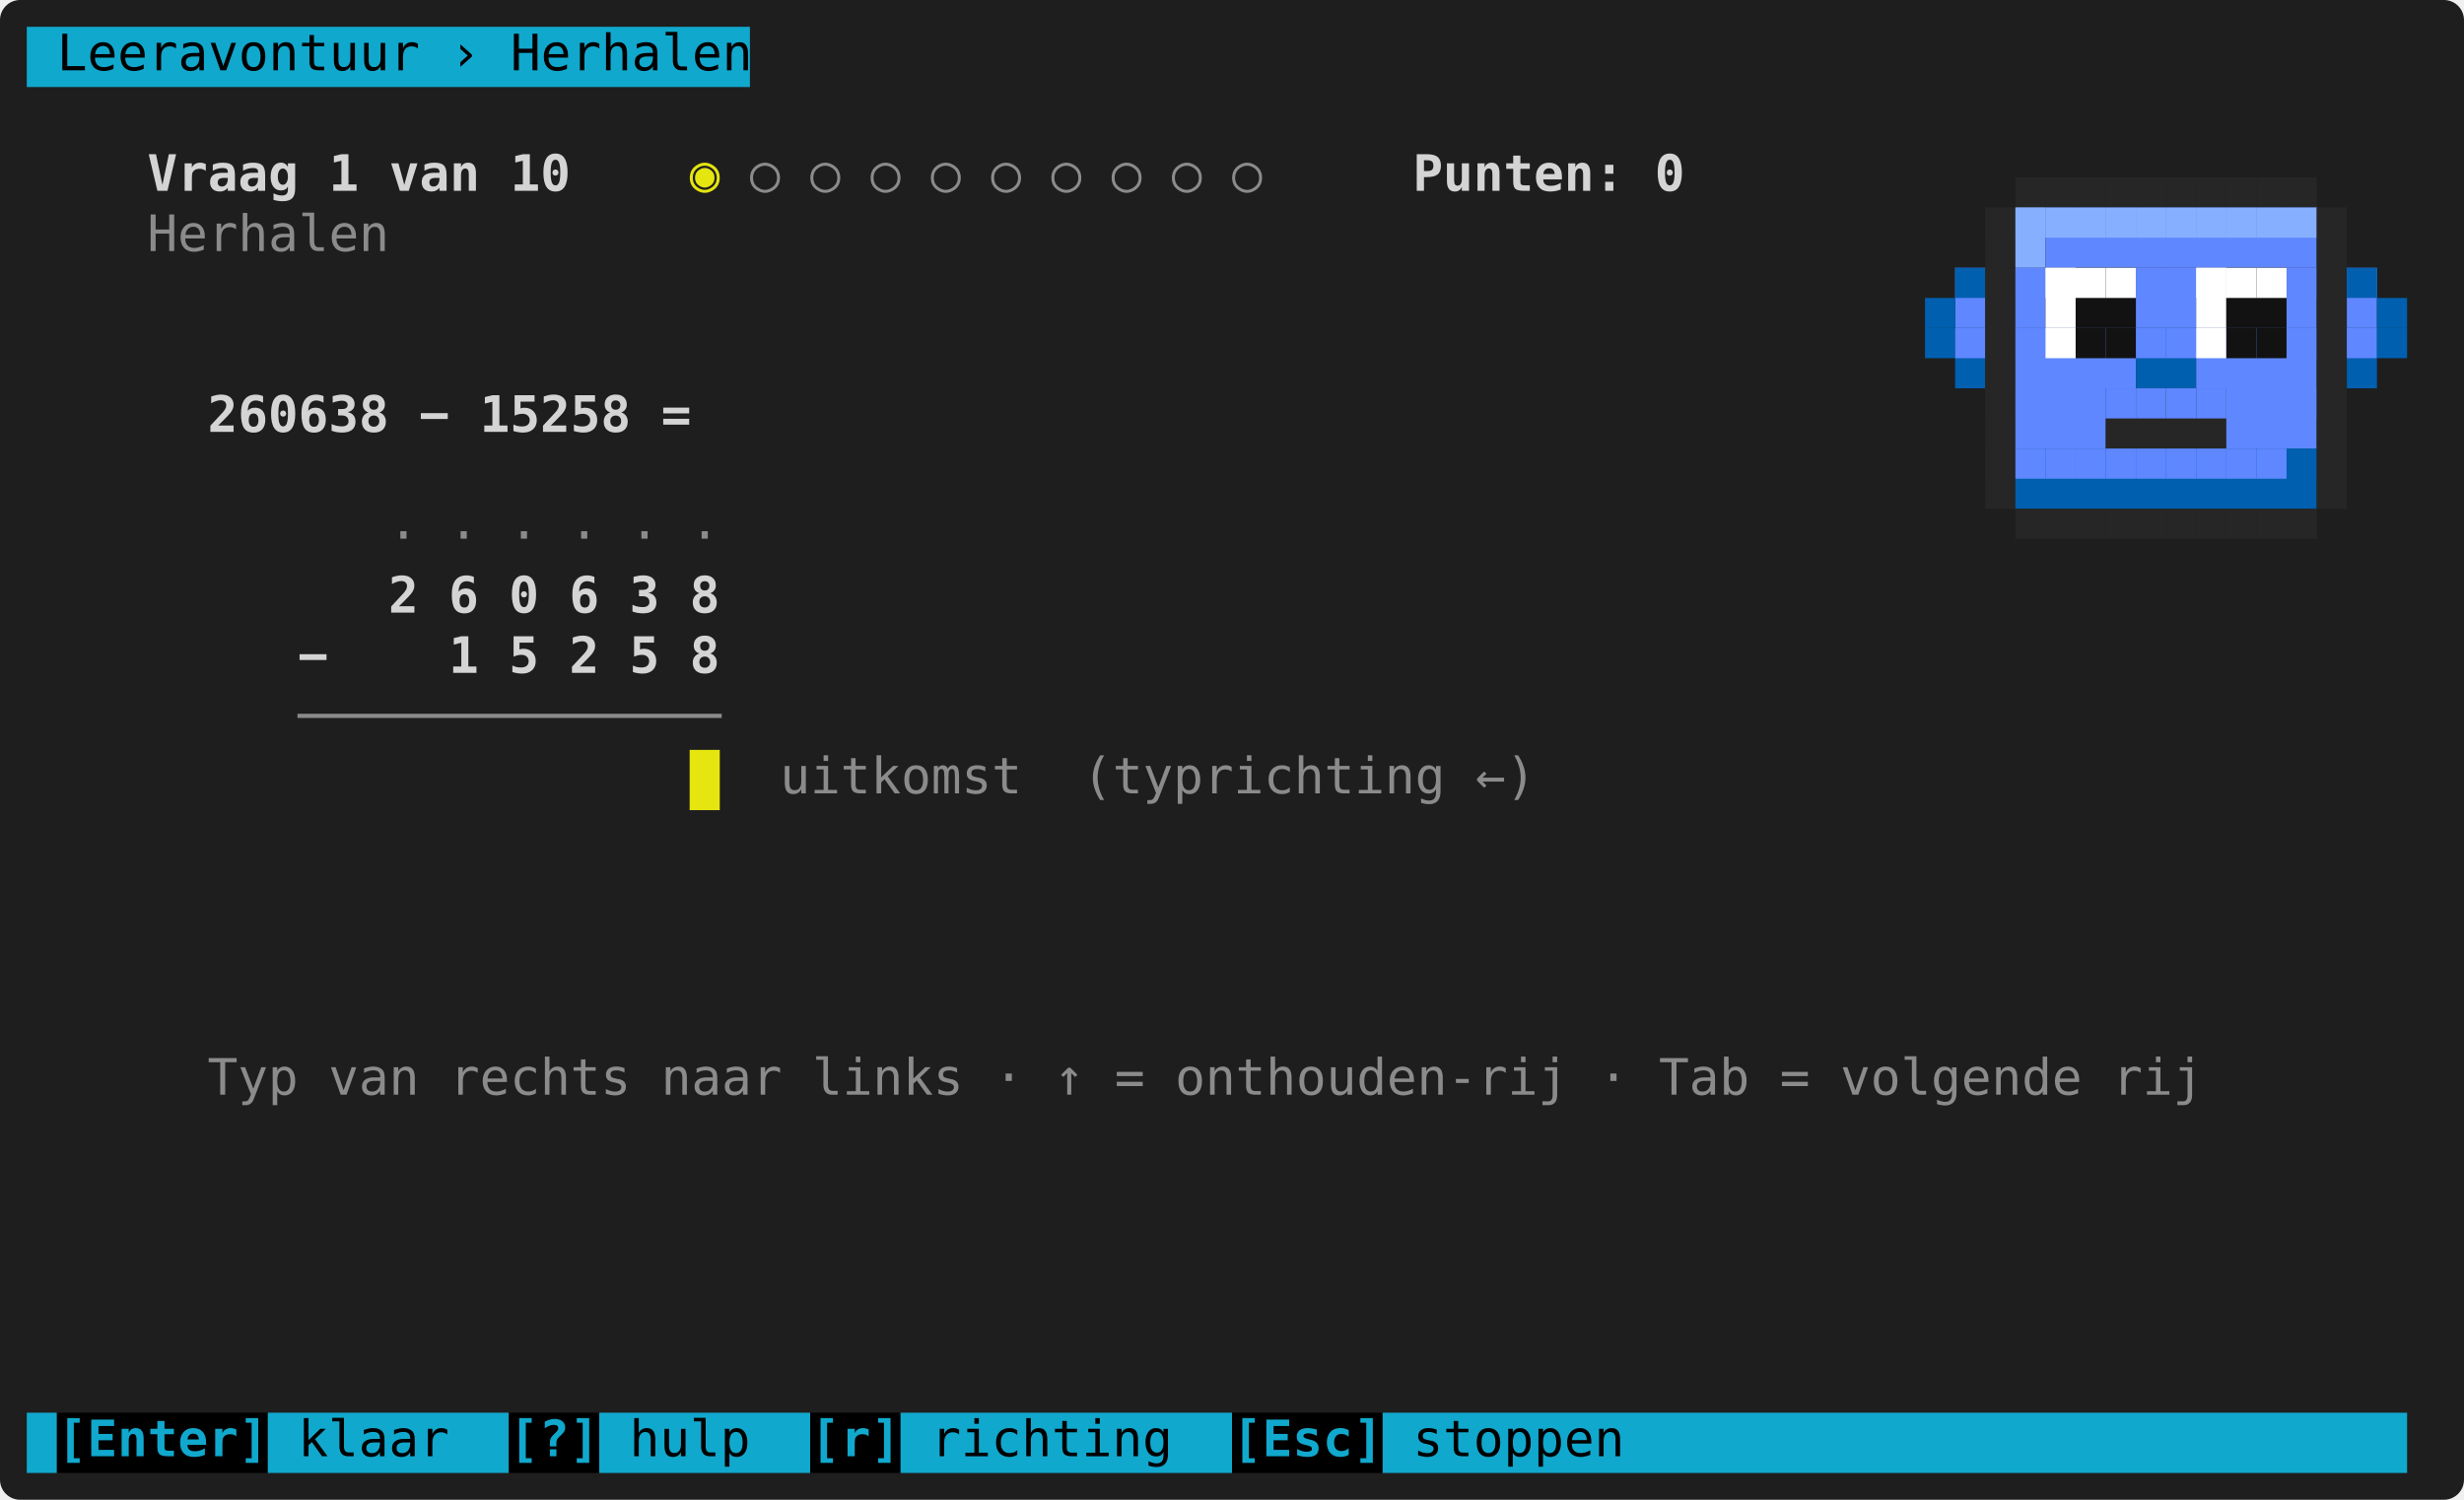
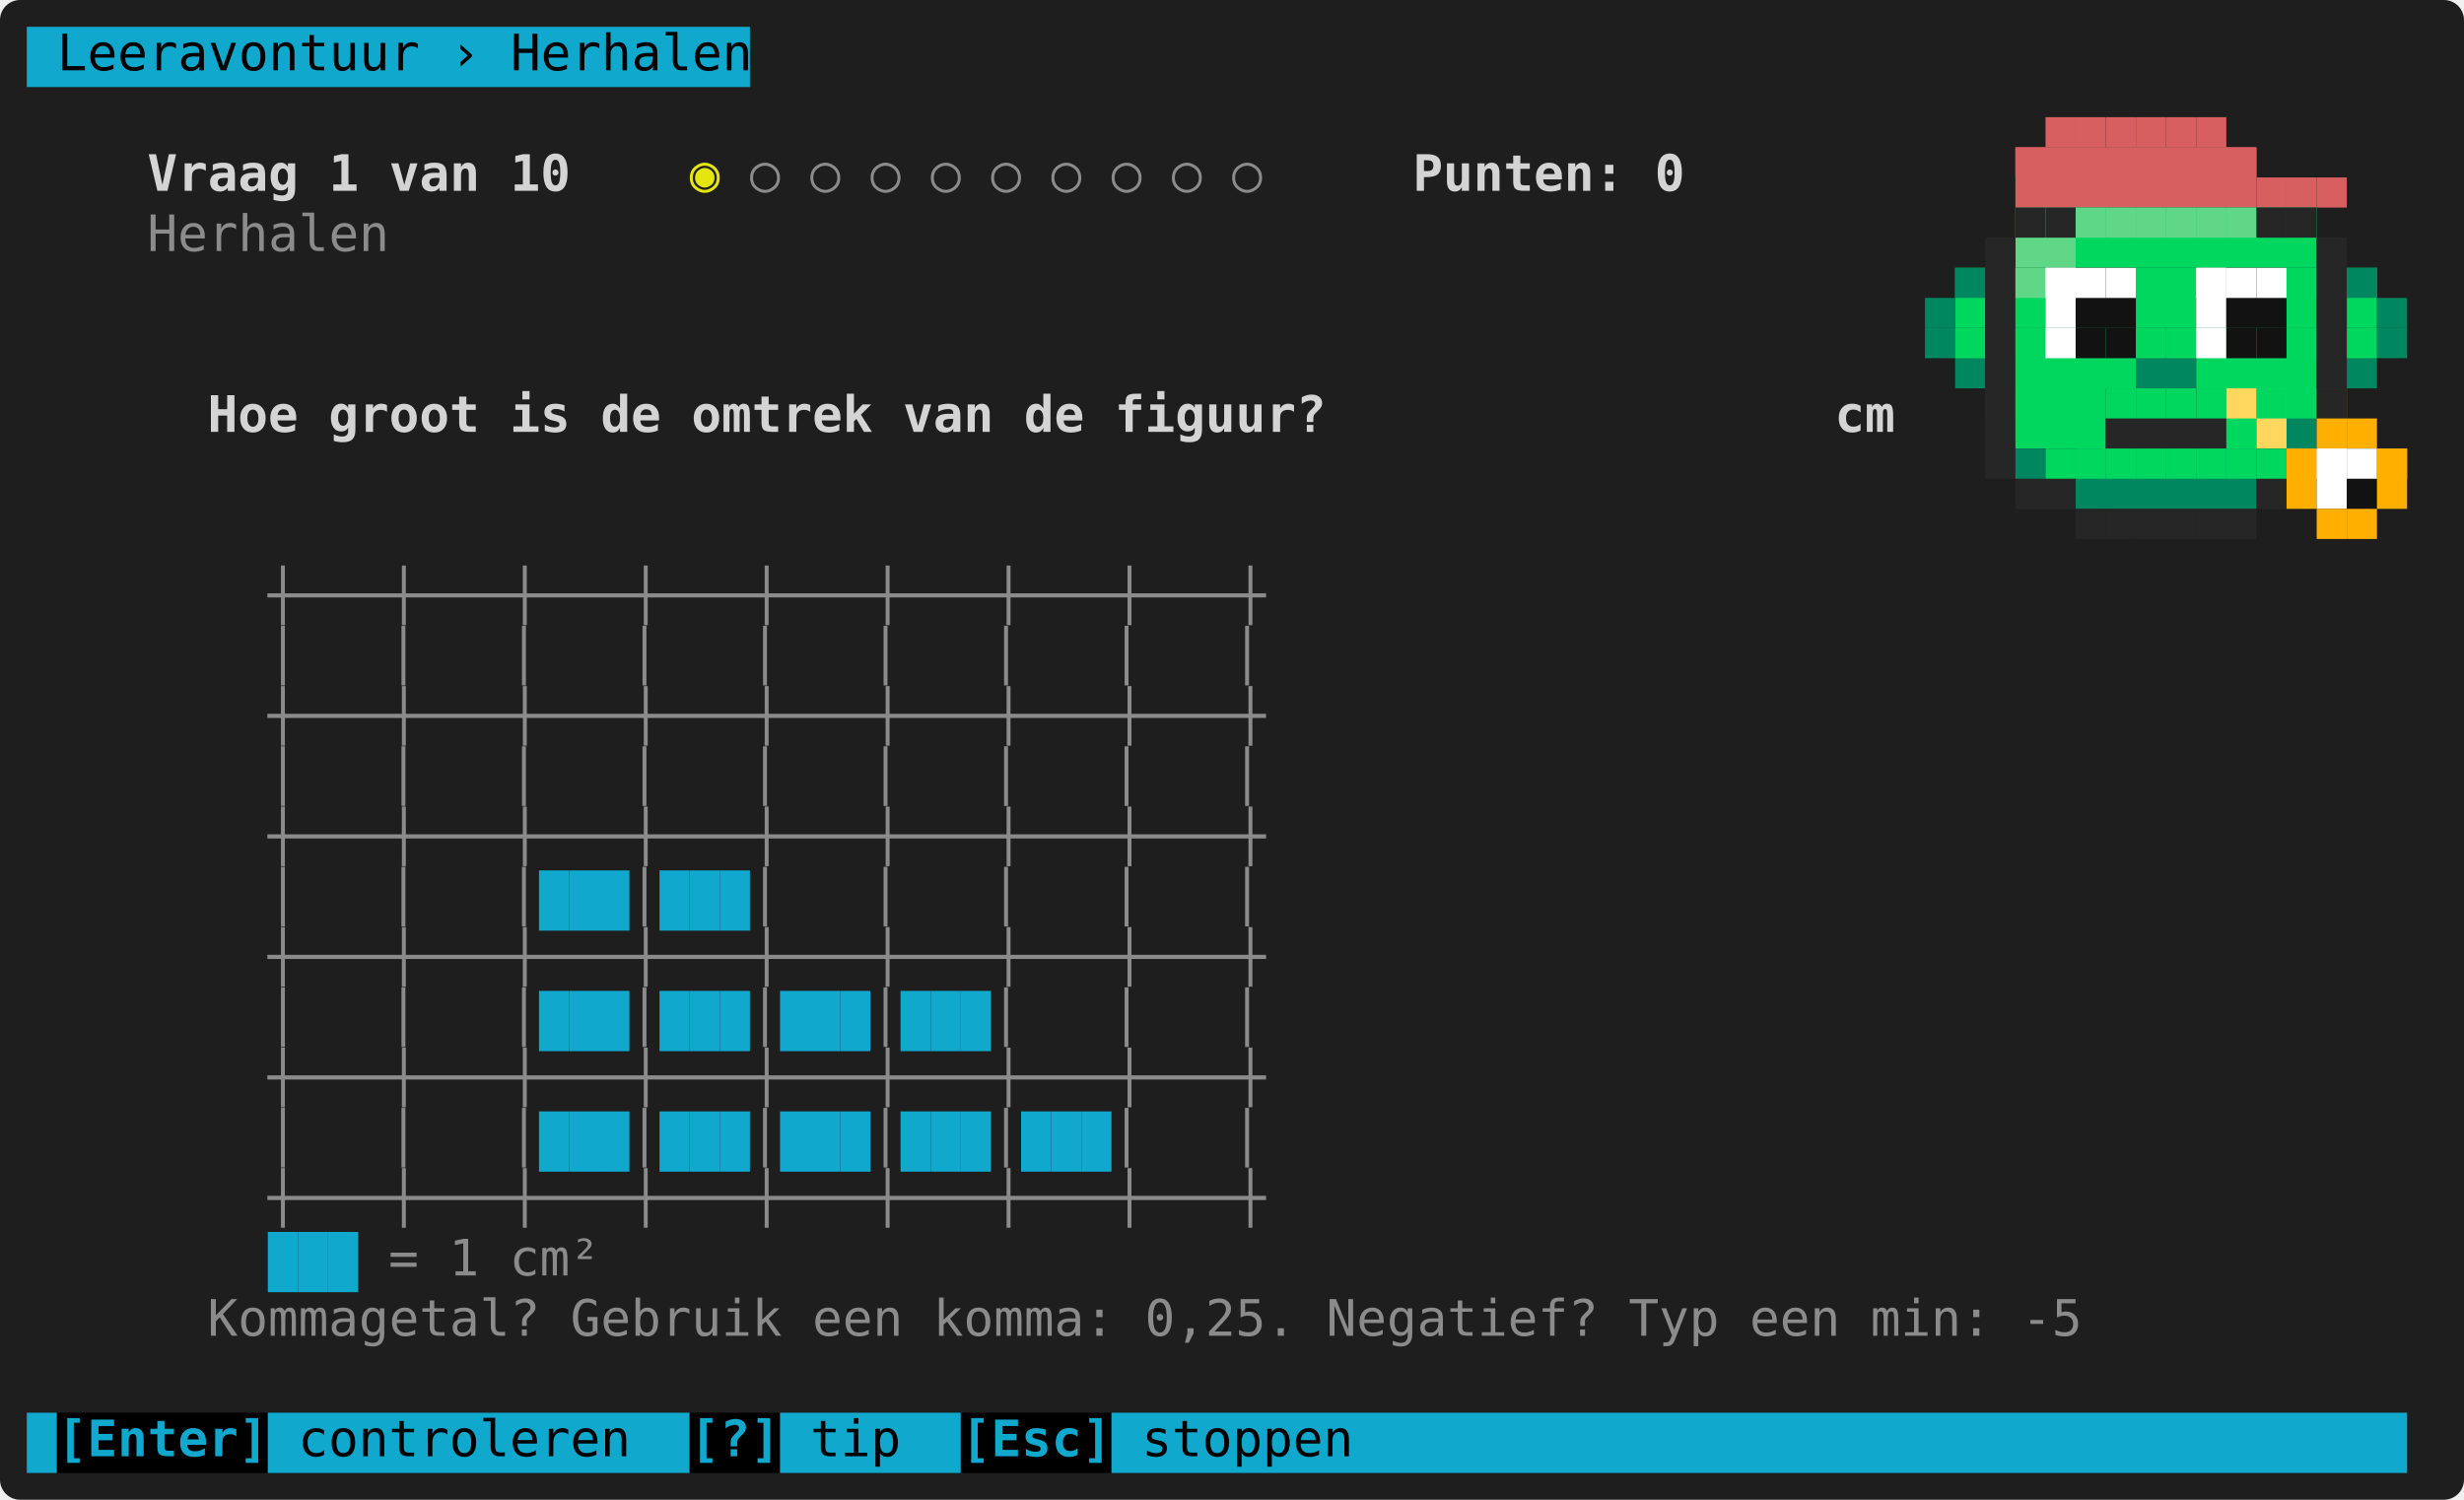
<svg xmlns="http://www.w3.org/2000/svg" width="736" height="448" viewBox="0 0 736 448" role="img" aria-label="Herhalen">
  <rect width="736" height="448" rx="6" fill="#1e1e1e" />
  <g font-family="DejaVu Sans Mono, Menlo, Consolas, monospace" font-size="15">
    <rect x="8" y="8" width="216" height="18" fill="#11a8cd" />
    <text x="8" y="21" textLength="216" lengthAdjust="spacingAndGlyphs" xml:space="preserve" fill="#000000"> Leeravontuur › Herhalen</text>
-     <rect x="602" y="53" width="9" height="9" fill="#262626" />
-     <rect x="611" y="53" width="9" height="9" fill="#262626" />
-     <rect x="620" y="53" width="9" height="9" fill="#262626" />
-     <rect x="629" y="53" width="9" height="9" fill="#262626" />
-     <rect x="638" y="53" width="9" height="9" fill="#262626" />
-     <rect x="647" y="53" width="9" height="9" fill="#262626" />
-     <rect x="656" y="53" width="9" height="9" fill="#262626" />
-     <rect x="665" y="53" width="9" height="9" fill="#262626" />
-     <rect x="674" y="53" width="9" height="9" fill="#262626" />
-     <rect x="683" y="53" width="9" height="9" fill="#262626" />
+     <rect x="611" y="35" width="9" height="9" fill="#d75f5f" />
+     <rect x="620" y="35" width="9" height="9" fill="#d75f5f" />
+     <rect x="629" y="35" width="9" height="9" fill="#d75f5f" />
+     <rect x="638" y="35" width="9" height="9" fill="#d75f5f" />
+     <rect x="647" y="35" width="9" height="9" fill="#d75f5f" />
+     <rect x="656" y="35" width="9" height="9" fill="#d75f5f" />
+     <rect x="602" y="44" width="72" height="18" fill="#d75f5f" />
+     <rect x="602" y="44" width="9" height="9" fill="#d75f5f" />
+     <rect x="611" y="44" width="9" height="9" fill="#d75f5f" />
+     <rect x="620" y="44" width="9" height="9" fill="#d75f5f" />
+     <rect x="629" y="44" width="9" height="9" fill="#d75f5f" />
+     <rect x="638" y="44" width="9" height="9" fill="#d75f5f" />
+     <rect x="647" y="44" width="9" height="9" fill="#d75f5f" />
+     <rect x="656" y="44" width="9" height="9" fill="#d75f5f" />
+     <rect x="665" y="44" width="9" height="9" fill="#d75f5f" />
+     <rect x="674" y="53" width="9" height="9" fill="#d75f5f" />
+     <rect x="683" y="53" width="9" height="9" fill="#d75f5f" />
+     <rect x="692" y="53" width="9" height="9" fill="#d75f5f" />
    <text x="44" y="57" textLength="126" lengthAdjust="spacingAndGlyphs" xml:space="preserve" fill="#d4d4d4" font-weight="bold">Vraag 1 van 10</text>
    <text x="206" y="57" textLength="9" lengthAdjust="spacingAndGlyphs" xml:space="preserve" fill="#e5e510" font-weight="bold">◉</text>
    <text x="224" y="57" textLength="9" lengthAdjust="spacingAndGlyphs" xml:space="preserve" fill="#d4d4d4" opacity="0.6">○</text>
    <text x="242" y="57" textLength="9" lengthAdjust="spacingAndGlyphs" xml:space="preserve" fill="#d4d4d4" opacity="0.6">○</text>
    <text x="260" y="57" textLength="9" lengthAdjust="spacingAndGlyphs" xml:space="preserve" fill="#d4d4d4" opacity="0.6">○</text>
    <text x="278" y="57" textLength="9" lengthAdjust="spacingAndGlyphs" xml:space="preserve" fill="#d4d4d4" opacity="0.6">○</text>
    <text x="296" y="57" textLength="9" lengthAdjust="spacingAndGlyphs" xml:space="preserve" fill="#d4d4d4" opacity="0.6">○</text>
    <text x="314" y="57" textLength="9" lengthAdjust="spacingAndGlyphs" xml:space="preserve" fill="#d4d4d4" opacity="0.6">○</text>
    <text x="332" y="57" textLength="9" lengthAdjust="spacingAndGlyphs" xml:space="preserve" fill="#d4d4d4" opacity="0.6">○</text>
    <text x="350" y="57" textLength="9" lengthAdjust="spacingAndGlyphs" xml:space="preserve" fill="#d4d4d4" opacity="0.6">○</text>
    <text x="368" y="57" textLength="9" lengthAdjust="spacingAndGlyphs" xml:space="preserve" fill="#d4d4d4" opacity="0.6">○</text>
    <text x="422" y="57" textLength="81" lengthAdjust="spacingAndGlyphs" xml:space="preserve" fill="#d4d4d4" font-weight="bold">Punten: 0</text>
-     <rect x="593" y="62" width="9" height="18" fill="#262626" />
-     <rect x="602" y="62" width="9" height="18" fill="#87afff" />
-     <rect x="611" y="62" width="81" height="18" fill="#5f87ff" />
-     <rect x="692" y="62" width="9" height="18" fill="#262626" />
-     <rect x="593" y="62" width="9" height="9" fill="#262626" />
-     <rect x="602" y="62" width="9" height="9" fill="#87afff" />
-     <rect x="611" y="62" width="9" height="9" fill="#87afff" />
-     <rect x="620" y="62" width="9" height="9" fill="#87afff" />
-     <rect x="629" y="62" width="9" height="9" fill="#87afff" />
-     <rect x="638" y="62" width="9" height="9" fill="#87afff" />
-     <rect x="647" y="62" width="9" height="9" fill="#87afff" />
-     <rect x="656" y="62" width="9" height="9" fill="#87afff" />
-     <rect x="665" y="62" width="9" height="9" fill="#87afff" />
-     <rect x="674" y="62" width="9" height="9" fill="#87afff" />
-     <rect x="683" y="62" width="9" height="9" fill="#87afff" />
-     <rect x="692" y="62" width="9" height="9" fill="#262626" />
+     <rect x="602" y="62" width="18" height="18" fill="#5fd787" />
+     <rect x="620" y="62" width="72" height="18" fill="#00d75f" />
+     <rect x="593" y="71" width="9" height="9" fill="#262626" />
+     <rect x="602" y="62" width="9" height="9" fill="#262626" />
+     <rect x="611" y="62" width="9" height="9" fill="#262626" />
+     <rect x="620" y="62" width="9" height="9" fill="#5fd787" />
+     <rect x="629" y="62" width="9" height="9" fill="#5fd787" />
+     <rect x="638" y="62" width="9" height="9" fill="#5fd787" />
+     <rect x="647" y="62" width="9" height="9" fill="#5fd787" />
+     <rect x="656" y="62" width="9" height="9" fill="#5fd787" />
+     <rect x="665" y="62" width="9" height="9" fill="#5fd787" />
+     <rect x="674" y="62" width="9" height="9" fill="#262626" />
+     <rect x="683" y="62" width="9" height="9" fill="#262626" />
+     <rect x="692" y="71" width="9" height="9" fill="#262626" />
    <text x="44" y="75" textLength="72" lengthAdjust="spacingAndGlyphs" xml:space="preserve" fill="#d4d4d4" opacity="0.6">Herhalen</text>
-     <rect x="584" y="80" width="9" height="18" fill="#5f87ff" />
+     <rect x="584" y="80" width="9" height="18" fill="#00d75f" />
    <rect x="593" y="80" width="9" height="18" fill="#262626" />
-     <rect x="602" y="80" width="9" height="18" fill="#5f87ff" />
+     <rect x="602" y="80" width="9" height="18" fill="#00d75f" />
    <rect x="611" y="80" width="9" height="18" fill="#ffffff" />
    <rect x="620" y="80" width="18" height="18" fill="#121212" />
-     <rect x="638" y="80" width="18" height="18" fill="#5f87ff" />
+     <rect x="638" y="80" width="18" height="18" fill="#00d75f" />
    <rect x="656" y="80" width="9" height="18" fill="#ffffff" />
    <rect x="665" y="80" width="18" height="18" fill="#121212" />
-     <rect x="683" y="80" width="9" height="18" fill="#5f87ff" />
+     <rect x="683" y="80" width="9" height="18" fill="#00d75f" />
    <rect x="692" y="80" width="9" height="18" fill="#262626" />
-     <rect x="701" y="80" width="9" height="18" fill="#5f87ff" />
-     <rect x="575" y="89" width="9" height="9" fill="#005faf" />
-     <rect x="584" y="80" width="9" height="9" fill="#005faf" />
+     <rect x="701" y="80" width="9" height="18" fill="#00d75f" />
+     <rect x="575" y="89" width="9" height="9" fill="#00875f" />
+     <rect x="584" y="80" width="9" height="9" fill="#00875f" />
    <rect x="593" y="80" width="9" height="9" fill="#262626" />
-     <rect x="602" y="80" width="9" height="9" fill="#5f87ff" />
+     <rect x="602" y="80" width="9" height="9" fill="#5fd787" />
    <rect x="611" y="80" width="9" height="9" fill="#ffffff" />
    <rect x="620" y="80" width="9" height="9" fill="#ffffff" />
    <rect x="629" y="80" width="9" height="9" fill="#ffffff" />
-     <rect x="638" y="80" width="9" height="9" fill="#5f87ff" />
-     <rect x="647" y="80" width="9" height="9" fill="#5f87ff" />
+     <rect x="638" y="80" width="9" height="9" fill="#00d75f" />
+     <rect x="647" y="80" width="9" height="9" fill="#00d75f" />
    <rect x="656" y="80" width="9" height="9" fill="#ffffff" />
    <rect x="665" y="80" width="9" height="9" fill="#ffffff" />
    <rect x="674" y="80" width="9" height="9" fill="#ffffff" />
-     <rect x="683" y="80" width="9" height="9" fill="#5f87ff" />
+     <rect x="683" y="80" width="9" height="9" fill="#00d75f" />
    <rect x="692" y="80" width="9" height="9" fill="#262626" />
-     <rect x="701" y="80" width="9" height="9" fill="#005faf" />
-     <rect x="710" y="89" width="9" height="9" fill="#005faf" />
-     <rect x="584" y="98" width="9" height="18" fill="#005faf" />
+     <rect x="701" y="80" width="9" height="9" fill="#00875f" />
+     <rect x="710" y="89" width="9" height="9" fill="#00875f" />
+     <rect x="584" y="98" width="9" height="18" fill="#00875f" />
    <rect x="593" y="98" width="9" height="18" fill="#262626" />
-     <rect x="602" y="98" width="36" height="18" fill="#5f87ff" />
-     <rect x="638" y="98" width="18" height="18" fill="#005faf" />
-     <rect x="656" y="98" width="36" height="18" fill="#5f87ff" />
+     <rect x="602" y="98" width="36" height="18" fill="#00d75f" />
+     <rect x="638" y="98" width="18" height="18" fill="#00875f" />
+     <rect x="656" y="98" width="36" height="18" fill="#00d75f" />
    <rect x="692" y="98" width="9" height="18" fill="#262626" />
-     <rect x="701" y="98" width="9" height="18" fill="#005faf" />
-     <rect x="575" y="98" width="9" height="9" fill="#005faf" />
-     <rect x="584" y="98" width="9" height="9" fill="#5f87ff" />
+     <rect x="701" y="98" width="9" height="18" fill="#00875f" />
+     <rect x="575" y="98" width="9" height="9" fill="#00875f" />
+     <rect x="584" y="98" width="9" height="9" fill="#00d75f" />
    <rect x="593" y="98" width="9" height="9" fill="#262626" />
-     <rect x="602" y="98" width="9" height="9" fill="#5f87ff" />
+     <rect x="602" y="98" width="9" height="9" fill="#00d75f" />
    <rect x="611" y="98" width="9" height="9" fill="#ffffff" />
    <rect x="620" y="98" width="9" height="9" fill="#121212" />
    <rect x="629" y="98" width="9" height="9" fill="#121212" />
-     <rect x="638" y="98" width="9" height="9" fill="#5f87ff" />
-     <rect x="647" y="98" width="9" height="9" fill="#5f87ff" />
+     <rect x="638" y="98" width="9" height="9" fill="#00d75f" />
+     <rect x="647" y="98" width="9" height="9" fill="#00d75f" />
    <rect x="656" y="98" width="9" height="9" fill="#ffffff" />
    <rect x="665" y="98" width="9" height="9" fill="#121212" />
    <rect x="674" y="98" width="9" height="9" fill="#121212" />
-     <rect x="683" y="98" width="9" height="9" fill="#5f87ff" />
+     <rect x="683" y="98" width="9" height="9" fill="#00d75f" />
    <rect x="692" y="98" width="9" height="9" fill="#262626" />
-     <rect x="701" y="98" width="9" height="9" fill="#5f87ff" />
-     <rect x="710" y="98" width="9" height="9" fill="#005faf" />
+     <rect x="701" y="98" width="9" height="9" fill="#00d75f" />
+     <rect x="710" y="98" width="9" height="9" fill="#00875f" />
    <rect x="593" y="116" width="9" height="18" fill="#262626" />
-     <rect x="602" y="116" width="27" height="18" fill="#5f87ff" />
+     <rect x="602" y="116" width="27" height="18" fill="#00d75f" />
    <rect x="629" y="116" width="36" height="18" fill="#262626" />
-     <rect x="665" y="116" width="27" height="18" fill="#5f87ff" />
-     <rect x="692" y="116" width="9" height="18" fill="#262626" />
+     <rect x="665" y="116" width="9" height="18" fill="#00d75f" />
+     <rect x="674" y="116" width="9" height="18" fill="#ffd75f" />
+     <rect x="683" y="116" width="9" height="18" fill="#00875f" />
+     <rect x="692" y="116" width="9" height="18" fill="#ffaf00" />
    <rect x="593" y="116" width="9" height="9" fill="#262626" />
-     <rect x="602" y="116" width="9" height="9" fill="#5f87ff" />
-     <rect x="611" y="116" width="9" height="9" fill="#5f87ff" />
-     <rect x="620" y="116" width="9" height="9" fill="#5f87ff" />
-     <rect x="629" y="116" width="9" height="9" fill="#5f87ff" />
-     <rect x="638" y="116" width="9" height="9" fill="#5f87ff" />
-     <rect x="647" y="116" width="9" height="9" fill="#5f87ff" />
-     <rect x="656" y="116" width="9" height="9" fill="#5f87ff" />
-     <rect x="665" y="116" width="9" height="9" fill="#5f87ff" />
-     <rect x="674" y="116" width="9" height="9" fill="#5f87ff" />
-     <rect x="683" y="116" width="9" height="9" fill="#5f87ff" />
+     <rect x="602" y="116" width="9" height="9" fill="#00d75f" />
+     <rect x="611" y="116" width="9" height="9" fill="#00d75f" />
+     <rect x="620" y="116" width="9" height="9" fill="#00d75f" />
+     <rect x="629" y="116" width="9" height="9" fill="#00d75f" />
+     <rect x="638" y="116" width="9" height="9" fill="#00d75f" />
+     <rect x="647" y="116" width="9" height="9" fill="#00d75f" />
+     <rect x="656" y="116" width="9" height="9" fill="#00d75f" />
+     <rect x="665" y="116" width="9" height="9" fill="#ffd75f" />
+     <rect x="674" y="116" width="9" height="9" fill="#00d75f" />
+     <rect x="683" y="116" width="9" height="9" fill="#00d75f" />
    <rect x="692" y="116" width="9" height="9" fill="#262626" />
-     <text x="62" y="129" textLength="162" lengthAdjust="spacingAndGlyphs" xml:space="preserve" fill="#d4d4d4" font-weight="bold">260638 − 15258 =  </text>
-     <rect x="593" y="134" width="9" height="18" fill="#262626" />
-     <rect x="602" y="134" width="90" height="18" fill="#005faf" />
-     <rect x="692" y="134" width="9" height="18" fill="#262626" />
+     <rect x="701" y="125" width="9" height="9" fill="#ffaf00" />
+     <text x="62" y="129" textLength="351" lengthAdjust="spacingAndGlyphs" xml:space="preserve" fill="#d4d4d4" font-weight="bold">Hoe groot is de omtrek van de figuur?  </text>
+     <text x="548" y="129" textLength="18" lengthAdjust="spacingAndGlyphs" xml:space="preserve" fill="#d4d4d4" font-weight="bold">cm</text>
+     <rect x="602" y="134" width="18" height="18" fill="#262626" />
+     <rect x="620" y="134" width="54" height="18" fill="#00875f" />
+     <rect x="674" y="134" width="9" height="18" fill="#262626" />
+     <rect x="683" y="134" width="9" height="18" fill="#ffaf00" />
+     <rect x="692" y="134" width="9" height="18" fill="#ffffff" />
+     <rect x="701" y="134" width="9" height="18" fill="#121212" />
+     <rect x="710" y="134" width="9" height="18" fill="#ffaf00" />
    <rect x="593" y="134" width="9" height="9" fill="#262626" />
-     <rect x="602" y="134" width="9" height="9" fill="#5f87ff" />
-     <rect x="611" y="134" width="9" height="9" fill="#5f87ff" />
-     <rect x="620" y="134" width="9" height="9" fill="#5f87ff" />
-     <rect x="629" y="134" width="9" height="9" fill="#5f87ff" />
-     <rect x="638" y="134" width="9" height="9" fill="#5f87ff" />
-     <rect x="647" y="134" width="9" height="9" fill="#5f87ff" />
-     <rect x="656" y="134" width="9" height="9" fill="#5f87ff" />
-     <rect x="665" y="134" width="9" height="9" fill="#5f87ff" />
-     <rect x="674" y="134" width="9" height="9" fill="#5f87ff" />
-     <rect x="683" y="134" width="9" height="9" fill="#005faf" />
-     <rect x="692" y="134" width="9" height="9" fill="#262626" />
-     <rect x="602" y="152" width="9" height="9" fill="#262626" />
-     <rect x="611" y="152" width="9" height="9" fill="#262626" />
+     <rect x="602" y="134" width="9" height="9" fill="#00875f" />
+     <rect x="611" y="134" width="9" height="9" fill="#00d75f" />
+     <rect x="620" y="134" width="9" height="9" fill="#00d75f" />
+     <rect x="629" y="134" width="9" height="9" fill="#00d75f" />
+     <rect x="638" y="134" width="9" height="9" fill="#00d75f" />
+     <rect x="647" y="134" width="9" height="9" fill="#00d75f" />
+     <rect x="656" y="134" width="9" height="9" fill="#00d75f" />
+     <rect x="665" y="134" width="9" height="9" fill="#00d75f" />
+     <rect x="674" y="134" width="9" height="9" fill="#00d75f" />
+     <rect x="683" y="134" width="9" height="9" fill="#ffaf00" />
+     <rect x="692" y="134" width="9" height="9" fill="#ffffff" />
+     <rect x="701" y="134" width="9" height="9" fill="#ffffff" />
+     <rect x="710" y="134" width="9" height="9" fill="#ffaf00" />
    <rect x="620" y="152" width="9" height="9" fill="#262626" />
    <rect x="629" y="152" width="9" height="9" fill="#262626" />
    <rect x="638" y="152" width="9" height="9" fill="#262626" />
    <rect x="647" y="152" width="9" height="9" fill="#262626" />
    <rect x="656" y="152" width="9" height="9" fill="#262626" />
    <rect x="665" y="152" width="9" height="9" fill="#262626" />
-     <rect x="674" y="152" width="9" height="9" fill="#262626" />
-     <rect x="683" y="152" width="9" height="9" fill="#262626" />
-     <text x="116" y="165" textLength="9" lengthAdjust="spacingAndGlyphs" xml:space="preserve" fill="#d4d4d4" opacity="0.6">·</text>
-     <text x="134" y="165" textLength="9" lengthAdjust="spacingAndGlyphs" xml:space="preserve" fill="#d4d4d4" opacity="0.6">·</text>
-     <text x="152" y="165" textLength="9" lengthAdjust="spacingAndGlyphs" xml:space="preserve" fill="#d4d4d4" opacity="0.6">·</text>
-     <text x="170" y="165" textLength="9" lengthAdjust="spacingAndGlyphs" xml:space="preserve" fill="#d4d4d4" opacity="0.6">·</text>
-     <text x="188" y="165" textLength="9" lengthAdjust="spacingAndGlyphs" xml:space="preserve" fill="#d4d4d4" opacity="0.6">·</text>
-     <text x="206" y="165" textLength="9" lengthAdjust="spacingAndGlyphs" xml:space="preserve" fill="#d4d4d4" opacity="0.6">·</text>
-     <text x="116" y="183" textLength="9" lengthAdjust="spacingAndGlyphs" xml:space="preserve" fill="#d4d4d4" font-weight="bold">2</text>
-     <text x="134" y="183" textLength="9" lengthAdjust="spacingAndGlyphs" xml:space="preserve" fill="#d4d4d4" font-weight="bold">6</text>
-     <text x="152" y="183" textLength="9" lengthAdjust="spacingAndGlyphs" xml:space="preserve" fill="#d4d4d4" font-weight="bold">0</text>
-     <text x="170" y="183" textLength="9" lengthAdjust="spacingAndGlyphs" xml:space="preserve" fill="#d4d4d4" font-weight="bold">6</text>
-     <text x="188" y="183" textLength="9" lengthAdjust="spacingAndGlyphs" xml:space="preserve" fill="#d4d4d4" font-weight="bold">3</text>
-     <text x="206" y="183" textLength="9" lengthAdjust="spacingAndGlyphs" xml:space="preserve" fill="#d4d4d4" font-weight="bold">8</text>
-     <text x="89" y="201" textLength="9" lengthAdjust="spacingAndGlyphs" xml:space="preserve" fill="#d4d4d4" font-weight="bold">−</text>
-     <text x="134" y="201" textLength="9" lengthAdjust="spacingAndGlyphs" xml:space="preserve" fill="#d4d4d4" font-weight="bold">1</text>
-     <text x="152" y="201" textLength="9" lengthAdjust="spacingAndGlyphs" xml:space="preserve" fill="#d4d4d4" font-weight="bold">5</text>
-     <text x="170" y="201" textLength="9" lengthAdjust="spacingAndGlyphs" xml:space="preserve" fill="#d4d4d4" font-weight="bold">2</text>
-     <text x="188" y="201" textLength="9" lengthAdjust="spacingAndGlyphs" xml:space="preserve" fill="#d4d4d4" font-weight="bold">5</text>
-     <text x="206" y="201" textLength="9" lengthAdjust="spacingAndGlyphs" xml:space="preserve" fill="#d4d4d4" font-weight="bold">8</text>
-     <text x="89" y="219" textLength="126" lengthAdjust="spacingAndGlyphs" xml:space="preserve" fill="#d4d4d4" opacity="0.6">──────────────</text>
-     <rect x="206" y="224" width="9" height="18" fill="#e5e510" />
-     <text x="233" y="237" textLength="225" lengthAdjust="spacingAndGlyphs" xml:space="preserve" fill="#d4d4d4" opacity="0.6">uitkomst  (typrichting ←)</text>
-     <text x="62" y="327" textLength="594" lengthAdjust="spacingAndGlyphs" xml:space="preserve" fill="#d4d4d4" opacity="0.6">Typ van rechts naar links · ↑ = onthouden-rij · Tab = volgende rij</text>
+     <rect x="692" y="152" width="9" height="9" fill="#ffaf00" />
+     <rect x="701" y="152" width="9" height="9" fill="#ffaf00" />
+     <text x="80" y="183" textLength="297" lengthAdjust="spacingAndGlyphs" xml:space="preserve" fill="#d4d4d4" opacity="0.6">┼───┼───┼───┼───┼───┼───┼───┼───┼</text>
+     <text x="80" y="201" textLength="9" lengthAdjust="spacingAndGlyphs" xml:space="preserve" fill="#d4d4d4" opacity="0.6">│</text>
+     <text x="116" y="201" textLength="9" lengthAdjust="spacingAndGlyphs" xml:space="preserve" fill="#d4d4d4" opacity="0.6">│</text>
+     <text x="152" y="201" textLength="9" lengthAdjust="spacingAndGlyphs" xml:space="preserve" fill="#d4d4d4" opacity="0.6">│</text>
+     <text x="188" y="201" textLength="9" lengthAdjust="spacingAndGlyphs" xml:space="preserve" fill="#d4d4d4" opacity="0.6">│</text>
+     <text x="224" y="201" textLength="9" lengthAdjust="spacingAndGlyphs" xml:space="preserve" fill="#d4d4d4" opacity="0.6">│</text>
+     <text x="260" y="201" textLength="9" lengthAdjust="spacingAndGlyphs" xml:space="preserve" fill="#d4d4d4" opacity="0.6">│</text>
+     <text x="296" y="201" textLength="9" lengthAdjust="spacingAndGlyphs" xml:space="preserve" fill="#d4d4d4" opacity="0.6">│</text>
+     <text x="332" y="201" textLength="9" lengthAdjust="spacingAndGlyphs" xml:space="preserve" fill="#d4d4d4" opacity="0.6">│</text>
+     <text x="368" y="201" textLength="9" lengthAdjust="spacingAndGlyphs" xml:space="preserve" fill="#d4d4d4" opacity="0.6">│</text>
+     <text x="80" y="219" textLength="297" lengthAdjust="spacingAndGlyphs" xml:space="preserve" fill="#d4d4d4" opacity="0.6">┼───┼───┼───┼───┼───┼───┼───┼───┼</text>
+     <text x="80" y="237" textLength="9" lengthAdjust="spacingAndGlyphs" xml:space="preserve" fill="#d4d4d4" opacity="0.6">│</text>
+     <text x="116" y="237" textLength="9" lengthAdjust="spacingAndGlyphs" xml:space="preserve" fill="#d4d4d4" opacity="0.6">│</text>
+     <text x="152" y="237" textLength="9" lengthAdjust="spacingAndGlyphs" xml:space="preserve" fill="#d4d4d4" opacity="0.6">│</text>
+     <text x="188" y="237" textLength="9" lengthAdjust="spacingAndGlyphs" xml:space="preserve" fill="#d4d4d4" opacity="0.6">│</text>
+     <text x="224" y="237" textLength="9" lengthAdjust="spacingAndGlyphs" xml:space="preserve" fill="#d4d4d4" opacity="0.6">│</text>
+     <text x="260" y="237" textLength="9" lengthAdjust="spacingAndGlyphs" xml:space="preserve" fill="#d4d4d4" opacity="0.6">│</text>
+     <text x="296" y="237" textLength="9" lengthAdjust="spacingAndGlyphs" xml:space="preserve" fill="#d4d4d4" opacity="0.6">│</text>
+     <text x="332" y="237" textLength="9" lengthAdjust="spacingAndGlyphs" xml:space="preserve" fill="#d4d4d4" opacity="0.6">│</text>
+     <text x="368" y="237" textLength="9" lengthAdjust="spacingAndGlyphs" xml:space="preserve" fill="#d4d4d4" opacity="0.6">│</text>
+     <text x="80" y="255" textLength="297" lengthAdjust="spacingAndGlyphs" xml:space="preserve" fill="#d4d4d4" opacity="0.6">┼───┼───┼───┼───┼───┼───┼───┼───┼</text>
+     <rect x="161" y="260" width="9" height="18" fill="#11a8cd" />
+     <rect x="170" y="260" width="9" height="18" fill="#11a8cd" />
+     <rect x="179" y="260" width="9" height="18" fill="#11a8cd" />
+     <rect x="197" y="260" width="9" height="18" fill="#11a8cd" />
+     <rect x="206" y="260" width="9" height="18" fill="#11a8cd" />
+     <rect x="215" y="260" width="9" height="18" fill="#11a8cd" />
+     <text x="80" y="273" textLength="9" lengthAdjust="spacingAndGlyphs" xml:space="preserve" fill="#d4d4d4" opacity="0.6">│</text>
+     <text x="116" y="273" textLength="9" lengthAdjust="spacingAndGlyphs" xml:space="preserve" fill="#d4d4d4" opacity="0.6">│</text>
+     <text x="152" y="273" textLength="9" lengthAdjust="spacingAndGlyphs" xml:space="preserve" fill="#d4d4d4" opacity="0.6">│</text>
+     <text x="188" y="273" textLength="9" lengthAdjust="spacingAndGlyphs" xml:space="preserve" fill="#d4d4d4" opacity="0.6">│</text>
+     <text x="224" y="273" textLength="9" lengthAdjust="spacingAndGlyphs" xml:space="preserve" fill="#d4d4d4" opacity="0.6">│</text>
+     <text x="260" y="273" textLength="9" lengthAdjust="spacingAndGlyphs" xml:space="preserve" fill="#d4d4d4" opacity="0.6">│</text>
+     <text x="296" y="273" textLength="9" lengthAdjust="spacingAndGlyphs" xml:space="preserve" fill="#d4d4d4" opacity="0.6">│</text>
+     <text x="332" y="273" textLength="9" lengthAdjust="spacingAndGlyphs" xml:space="preserve" fill="#d4d4d4" opacity="0.6">│</text>
+     <text x="368" y="273" textLength="9" lengthAdjust="spacingAndGlyphs" xml:space="preserve" fill="#d4d4d4" opacity="0.6">│</text>
+     <text x="80" y="291" textLength="297" lengthAdjust="spacingAndGlyphs" xml:space="preserve" fill="#d4d4d4" opacity="0.6">┼───┼───┼───┼───┼───┼───┼───┼───┼</text>
+     <rect x="161" y="296" width="9" height="18" fill="#11a8cd" />
+     <rect x="170" y="296" width="9" height="18" fill="#11a8cd" />
+     <rect x="179" y="296" width="9" height="18" fill="#11a8cd" />
+     <rect x="197" y="296" width="9" height="18" fill="#11a8cd" />
+     <rect x="206" y="296" width="9" height="18" fill="#11a8cd" />
+     <rect x="215" y="296" width="9" height="18" fill="#11a8cd" />
+     <rect x="233" y="296" width="9" height="18" fill="#11a8cd" />
+     <rect x="242" y="296" width="9" height="18" fill="#11a8cd" />
+     <rect x="251" y="296" width="9" height="18" fill="#11a8cd" />
+     <rect x="269" y="296" width="9" height="18" fill="#11a8cd" />
+     <rect x="278" y="296" width="9" height="18" fill="#11a8cd" />
+     <rect x="287" y="296" width="9" height="18" fill="#11a8cd" />
+     <text x="80" y="309" textLength="9" lengthAdjust="spacingAndGlyphs" xml:space="preserve" fill="#d4d4d4" opacity="0.6">│</text>
+     <text x="116" y="309" textLength="9" lengthAdjust="spacingAndGlyphs" xml:space="preserve" fill="#d4d4d4" opacity="0.6">│</text>
+     <text x="152" y="309" textLength="9" lengthAdjust="spacingAndGlyphs" xml:space="preserve" fill="#d4d4d4" opacity="0.6">│</text>
+     <text x="188" y="309" textLength="9" lengthAdjust="spacingAndGlyphs" xml:space="preserve" fill="#d4d4d4" opacity="0.6">│</text>
+     <text x="224" y="309" textLength="9" lengthAdjust="spacingAndGlyphs" xml:space="preserve" fill="#d4d4d4" opacity="0.6">│</text>
+     <text x="260" y="309" textLength="9" lengthAdjust="spacingAndGlyphs" xml:space="preserve" fill="#d4d4d4" opacity="0.6">│</text>
+     <text x="296" y="309" textLength="9" lengthAdjust="spacingAndGlyphs" xml:space="preserve" fill="#d4d4d4" opacity="0.6">│</text>
+     <text x="332" y="309" textLength="9" lengthAdjust="spacingAndGlyphs" xml:space="preserve" fill="#d4d4d4" opacity="0.6">│</text>
+     <text x="368" y="309" textLength="9" lengthAdjust="spacingAndGlyphs" xml:space="preserve" fill="#d4d4d4" opacity="0.6">│</text>
+     <text x="80" y="327" textLength="297" lengthAdjust="spacingAndGlyphs" xml:space="preserve" fill="#d4d4d4" opacity="0.6">┼───┼───┼───┼───┼───┼───┼───┼───┼</text>
+     <rect x="161" y="332" width="9" height="18" fill="#11a8cd" />
+     <rect x="170" y="332" width="9" height="18" fill="#11a8cd" />
+     <rect x="179" y="332" width="9" height="18" fill="#11a8cd" />
+     <rect x="197" y="332" width="9" height="18" fill="#11a8cd" />
+     <rect x="206" y="332" width="9" height="18" fill="#11a8cd" />
+     <rect x="215" y="332" width="9" height="18" fill="#11a8cd" />
+     <rect x="233" y="332" width="9" height="18" fill="#11a8cd" />
+     <rect x="242" y="332" width="9" height="18" fill="#11a8cd" />
+     <rect x="251" y="332" width="9" height="18" fill="#11a8cd" />
+     <rect x="269" y="332" width="9" height="18" fill="#11a8cd" />
+     <rect x="278" y="332" width="9" height="18" fill="#11a8cd" />
+     <rect x="287" y="332" width="9" height="18" fill="#11a8cd" />
+     <rect x="305" y="332" width="9" height="18" fill="#11a8cd" />
+     <rect x="314" y="332" width="9" height="18" fill="#11a8cd" />
+     <rect x="323" y="332" width="9" height="18" fill="#11a8cd" />
+     <text x="80" y="345" textLength="9" lengthAdjust="spacingAndGlyphs" xml:space="preserve" fill="#d4d4d4" opacity="0.6">│</text>
+     <text x="116" y="345" textLength="9" lengthAdjust="spacingAndGlyphs" xml:space="preserve" fill="#d4d4d4" opacity="0.6">│</text>
+     <text x="152" y="345" textLength="9" lengthAdjust="spacingAndGlyphs" xml:space="preserve" fill="#d4d4d4" opacity="0.6">│</text>
+     <text x="188" y="345" textLength="9" lengthAdjust="spacingAndGlyphs" xml:space="preserve" fill="#d4d4d4" opacity="0.6">│</text>
+     <text x="224" y="345" textLength="9" lengthAdjust="spacingAndGlyphs" xml:space="preserve" fill="#d4d4d4" opacity="0.6">│</text>
+     <text x="260" y="345" textLength="9" lengthAdjust="spacingAndGlyphs" xml:space="preserve" fill="#d4d4d4" opacity="0.6">│</text>
+     <text x="296" y="345" textLength="9" lengthAdjust="spacingAndGlyphs" xml:space="preserve" fill="#d4d4d4" opacity="0.6">│</text>
+     <text x="332" y="345" textLength="9" lengthAdjust="spacingAndGlyphs" xml:space="preserve" fill="#d4d4d4" opacity="0.6">│</text>
+     <text x="368" y="345" textLength="9" lengthAdjust="spacingAndGlyphs" xml:space="preserve" fill="#d4d4d4" opacity="0.6">│</text>
+     <text x="80" y="363" textLength="297" lengthAdjust="spacingAndGlyphs" xml:space="preserve" fill="#d4d4d4" opacity="0.6">┼───┼───┼───┼───┼───┼───┼───┼───┼</text>
+     <rect x="80" y="368" width="9" height="18" fill="#11a8cd" />
+     <rect x="89" y="368" width="9" height="18" fill="#11a8cd" />
+     <rect x="98" y="368" width="9" height="18" fill="#11a8cd" />
+     <text x="107" y="381" textLength="72" lengthAdjust="spacingAndGlyphs" xml:space="preserve" fill="#d4d4d4" opacity="0.6"> = 1 cm²</text>
+     <text x="62" y="399" textLength="558" lengthAdjust="spacingAndGlyphs" xml:space="preserve" fill="#d4d4d4" opacity="0.6">Kommagetal? Gebruik een komma: 0,25. Negatief? Typ een min: -5</text>
    <rect x="8" y="422" width="9" height="18" fill="#11a8cd" />
    <rect x="17" y="422" width="63" height="18" fill="#000000" />
-     <rect x="80" y="422" width="72" height="18" fill="#11a8cd" />
-     <rect x="152" y="422" width="27" height="18" fill="#000000" />
-     <rect x="179" y="422" width="63" height="18" fill="#11a8cd" />
-     <rect x="242" y="422" width="27" height="18" fill="#000000" />
-     <rect x="269" y="422" width="99" height="18" fill="#11a8cd" />
-     <rect x="368" y="422" width="45" height="18" fill="#000000" />
-     <rect x="413" y="422" width="306" height="18" fill="#11a8cd" />
+     <rect x="80" y="422" width="126" height="18" fill="#11a8cd" />
+     <rect x="206" y="422" width="27" height="18" fill="#000000" />
+     <rect x="233" y="422" width="54" height="18" fill="#11a8cd" />
+     <rect x="287" y="422" width="45" height="18" fill="#000000" />
+     <rect x="332" y="422" width="387" height="18" fill="#11a8cd" />
    <text x="17" y="435" textLength="63" lengthAdjust="spacingAndGlyphs" xml:space="preserve" fill="#11a8cd" font-weight="bold">[Enter]</text>
-     <text x="80" y="435" textLength="72" lengthAdjust="spacingAndGlyphs" xml:space="preserve" fill="#000000"> klaar  </text>
-     <text x="152" y="435" textLength="27" lengthAdjust="spacingAndGlyphs" xml:space="preserve" fill="#11a8cd" font-weight="bold">[?]</text>
-     <text x="179" y="435" textLength="63" lengthAdjust="spacingAndGlyphs" xml:space="preserve" fill="#000000"> hulp  </text>
-     <text x="242" y="435" textLength="27" lengthAdjust="spacingAndGlyphs" xml:space="preserve" fill="#11a8cd" font-weight="bold">[r]</text>
-     <text x="269" y="435" textLength="99" lengthAdjust="spacingAndGlyphs" xml:space="preserve" fill="#000000"> richting  </text>
-     <text x="368" y="435" textLength="45" lengthAdjust="spacingAndGlyphs" xml:space="preserve" fill="#11a8cd" font-weight="bold">[Esc]</text>
-     <text x="413" y="435" textLength="306" lengthAdjust="spacingAndGlyphs" xml:space="preserve" fill="#000000"> stoppen                          </text>
+     <text x="80" y="435" textLength="126" lengthAdjust="spacingAndGlyphs" xml:space="preserve" fill="#000000"> controleren  </text>
+     <text x="206" y="435" textLength="27" lengthAdjust="spacingAndGlyphs" xml:space="preserve" fill="#11a8cd" font-weight="bold">[?]</text>
+     <text x="233" y="435" textLength="54" lengthAdjust="spacingAndGlyphs" xml:space="preserve" fill="#000000"> tip  </text>
+     <text x="287" y="435" textLength="45" lengthAdjust="spacingAndGlyphs" xml:space="preserve" fill="#11a8cd" font-weight="bold">[Esc]</text>
+     <text x="332" y="435" textLength="387" lengthAdjust="spacingAndGlyphs" xml:space="preserve" fill="#000000"> stoppen                                   </text>
  </g>
</svg>
